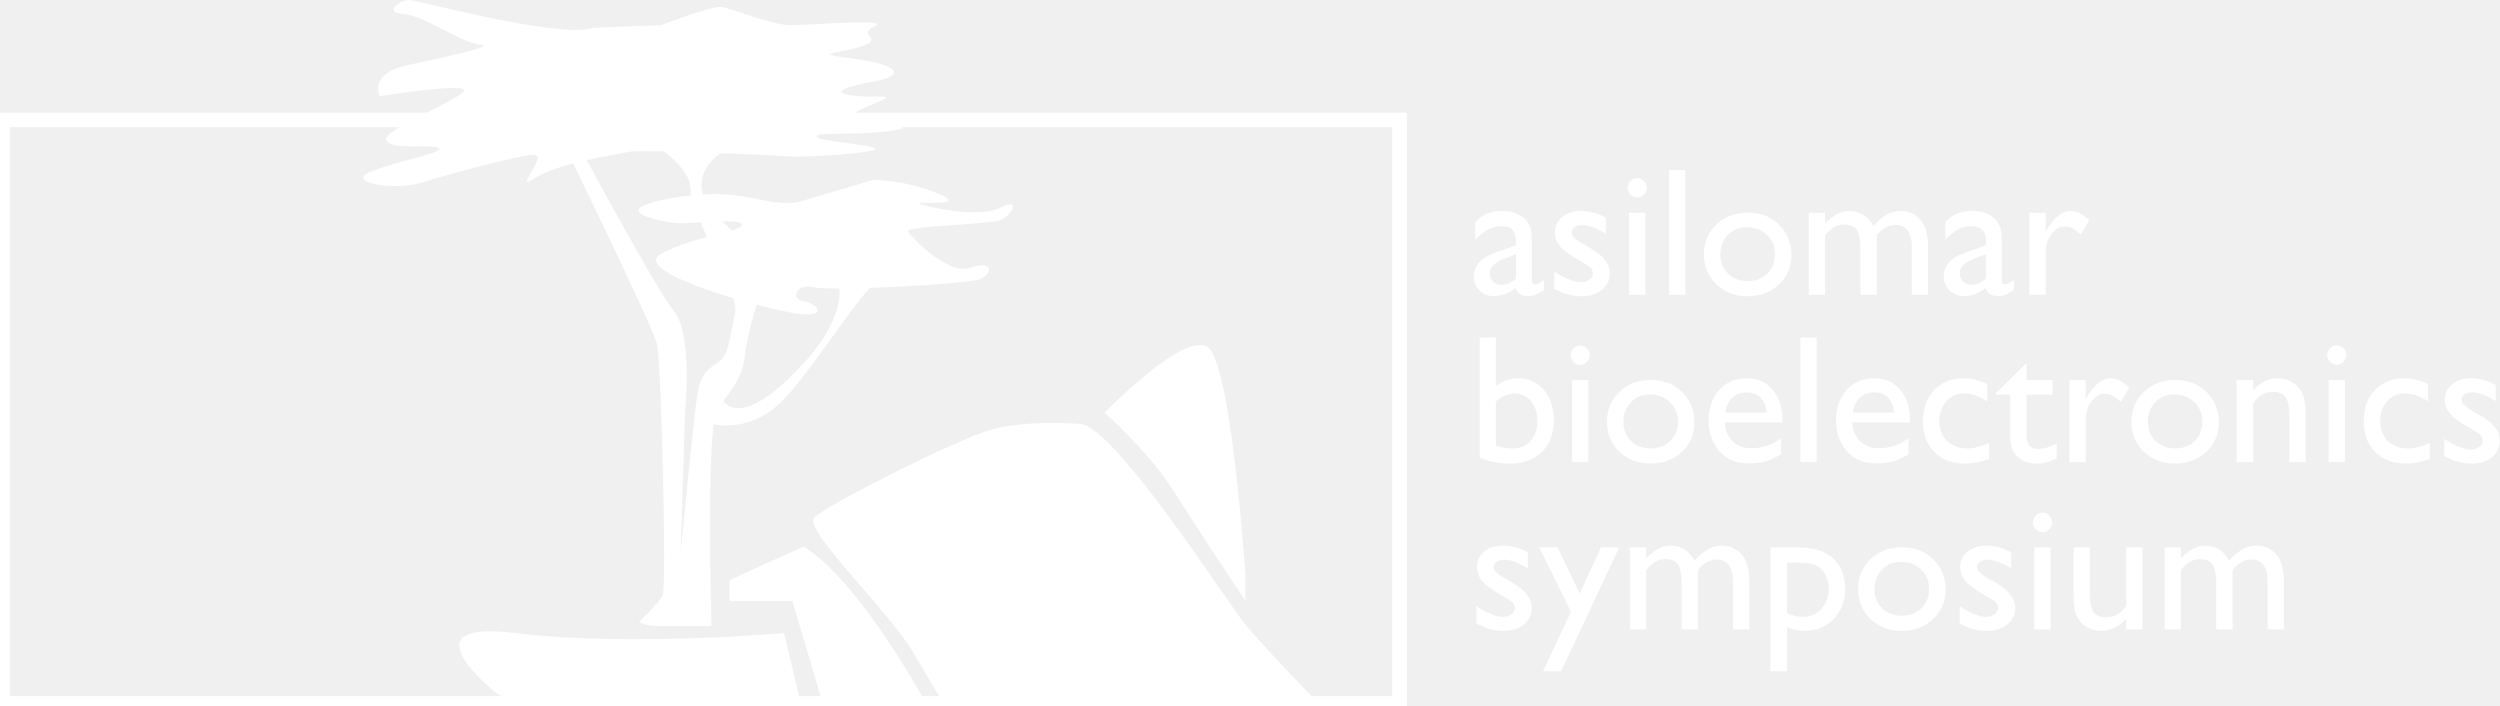
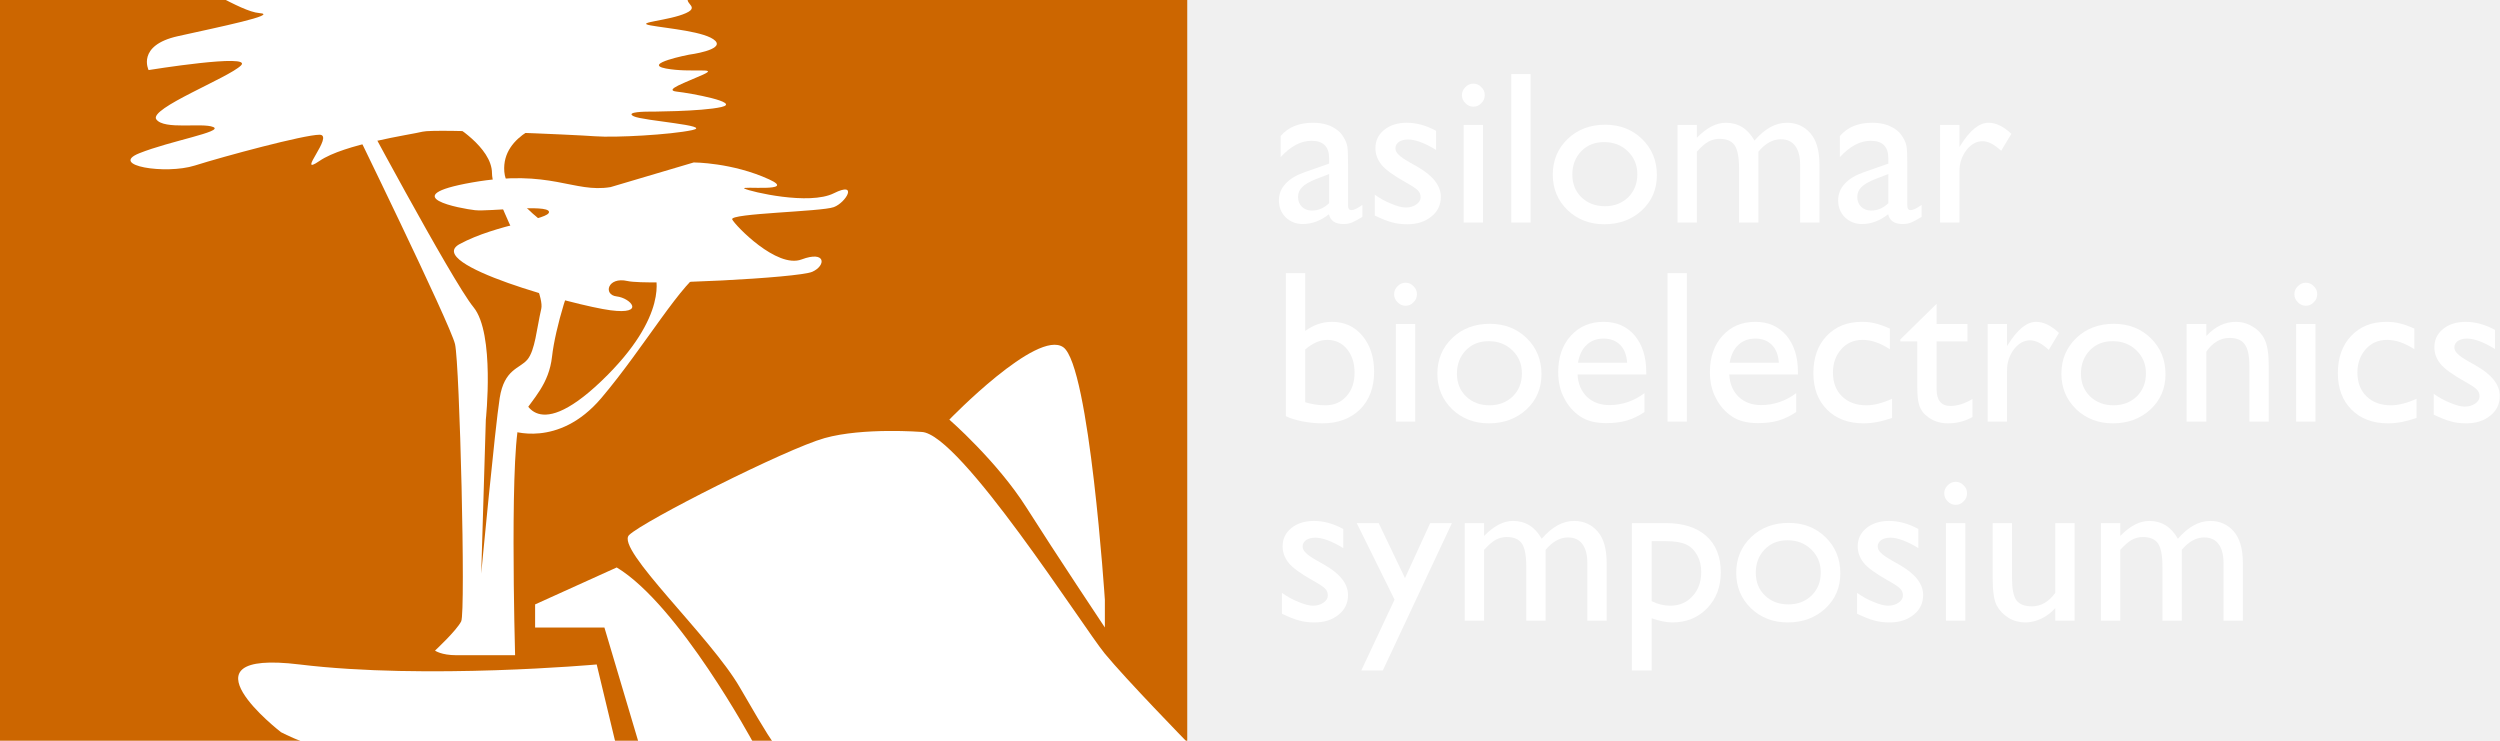
- <svg xmlns="http://www.w3.org/2000/svg" xmlns:xlink="http://www.w3.org/1999/xlink" version="1.1" width="1793.00" height="506.25" viewBox="55.25 47.50 1793.00 506.25">
+ <svg xmlns="http://www.w3.org/2000/svg" xmlns:xlink="http://www.w3.org/1999/xlink" version="1.1" width="1623.50" height="481.00" viewBox="54.00 50.00 1623.50 481.00">
  <defs>
    <clipPath id="clip_1">
-       <path transform="matrix(1,0,0,-1,0,684)" d="M0 684H1887V0H0Z" />
+       <path transform="matrix(1,0,0,-1,0,586)" d="M0 586H1710V0H0Z" />
    </clipPath>
-     <path id="font_2_69" d="M.345 .271V.08C.345 .064 .35 .057 .361 .057 .372 .057 .388 .065 .411 .081V.026C.391 .014 .375 .005 .363 0 .35-.005 .338-.007 .324-.007 .286-.007 .264 .008 .257 .038 .219 .008 .179-.007 .136-.007 .105-.007 .079 .004 .058 .024 .037 .045 .027 .071 .027 .102 .027 .131 .037 .156 .057 .178 .078 .201 .107 .218 .144 .231L.258 .271V.295C.258 .349 .231 .376 .177 .376 .128 .376 .081 .351 .035 .301V.398C.07 .439 .119 .459 .184 .459 .233 .459 .271 .446 .301 .421 .311 .413 .319 .402 .327 .388 .335 .375 .34 .361 .342 .348 .344 .334 .345 .309 .345 .271M.258 .089V.223L.198 .2C.168 .188 .147 .176 .134 .163 .122 .151 .115 .136 .115 .118 .115 .099 .121 .084 .133 .072 .145 .061 .16 .055 .179 .055 .208 .055 .234 .066 .258 .089Z" />
-     <path id="font_2_87" d="M.041 .032V.128C.066 .11 .092 .096 .118 .086 .144 .075 .166 .069 .184 .069 .203 .069 .219 .074 .232 .083 .245 .092 .252 .103 .252 .116 .252 .129 .248 .139 .239 .148 .23 .157 .212 .169 .183 .185 .126 .217 .088 .245 .071 .267 .053 .29 .044 .315 .044 .342 .044 .376 .057 .404 .084 .426 .111 .448 .146 .459 .188 .459 .232 .459 .277 .447 .323 .422V.334C.271 .366 .227 .382 .194 .382 .177 .382 .163 .378 .152 .371 .142 .363 .136 .354 .136 .342 .136 .331 .141 .321 .151 .312 .16 .302 .177 .291 .201 .277L.233 .259C.308 .217 .345 .17 .345 .118 .345 .082 .331 .051 .302 .028 .273 .004 .236-.008 .191-.008 .164-.008 .14-.005 .12 .001 .099 .006 .073 .017 .041 .032Z" />
-     <path id="font_2_77" d="M.109 .639C.124 .639 .136 .634 .146 .623 .157 .613 .162 .601 .162 .586 .162 .572 .157 .559 .146 .549 .136 .538 .124 .533 .109 .533 .095 .533 .083 .539 .073 .549 .062 .56 .057 .572 .057 .586 .057 .6 .062 .612 .073 .623 .083 .633 .095 .639 .109 .639M.065 .449H.154V0H.065V.449Z" />
-     <path id="font_2_80" d="M.065 .683H.154V0H.065V.683Z" />
-     <path id="font_2_83" d="M.278 .45C.346 .45 .403 .428 .448 .384 .493 .34 .516 .285 .516 .218 .516 .153 .493 .099 .447 .056 .401 .014 .344-.008 .274-.008 .207-.008 .15 .014 .105 .057 .06 .101 .037 .155 .037 .22 .037 .286 .06 .341 .106 .385 .151 .428 .209 .45 .278 .45M.273 .37C.23 .37 .195 .356 .168 .328 .141 .3 .127 .264 .127 .221 .127 .178 .141 .143 .169 .116 .197 .089 .233 .075 .277 .075 .32 .075 .356 .089 .384 .116 .412 .144 .426 .179 .426 .222 .426 .265 .411 .3 .382 .328 .353 .356 .317 .37 .273 .37Z" />
-     <path id="font_2_81" d="M.431 .326V0H.342V.251C.342 .301 .335 .335 .322 .355 .308 .375 .285 .385 .252 .385 .233 .385 .216 .38 .201 .372 .185 .363 .168 .348 .148 .326V0H.059V.449H.148V.39C.193 .436 .237 .459 .281 .459 .338 .459 .382 .432 .413 .377 .461 .432 .51 .459 .562 .459 .606 .459 .642 .443 .67 .411 .698 .379 .712 .331 .712 .265V0H.623V.267C.623 .304 .615 .333 .6 .353 .585 .373 .563 .383 .534 .383 .497 .383 .463 .364 .431 .326Z" />
-     <path id="font_2_86" d="M.158 .449V.347L.163 .355C.206 .424 .249 .459 .292 .459 .326 .459 .361 .442 .397 .408L.35 .33C.319 .359 .291 .374 .264 .374 .236 .374 .211 .36 .19 .333 .169 .305 .158 .273 .158 .235V0H.069V.449H.158Z" />
-     <path id="font_2_70" d="M.059 .683H.148V.417C.186 .445 .227 .459 .271 .459 .328 .459 .375 .438 .411 .395 .447 .352 .465 .296 .465 .229 .465 .157 .443 .099 .4 .056 .357 .014 .299-.008 .227-.008 .198-.008 .168-.005 .135 .001 .103 .008 .078 .015 .059 .025V.683M.148 .332V.089C.178 .08 .209 .075 .241 .075 .281 .075 .313 .089 .338 .117 .363 .145 .375 .181 .375 .225 .375 .27 .363 .306 .34 .334 .317 .362 .286 .376 .249 .376 .216 .376 .182 .361 .148 .332Z" />
-     <path id="font_2_73" d="M.446 .217H.13C.132 .174 .147 .14 .173 .114 .2 .089 .234 .076 .276 .076 .334 .076 .389 .094 .438 .131V.044C.411 .026 .384 .013 .357 .005 .33-.003 .298-.007 .262-.007 .213-.007 .173 .003 .142 .024 .111 .045 .087 .072 .069 .107 .05 .142 .041 .182 .041 .228 .041 .296 .06 .352 .099 .395 .138 .438 .188 .459 .25 .459 .31 .459 .357 .438 .393 .396 .428 .354 .446 .298 .446 .228V.217M.132 .271H.358C.356 .306 .345 .334 .326 .353 .307 .372 .282 .382 .25 .382 .218 .382 .192 .372 .172 .353 .151 .334 .138 .306 .132 .271Z" />
-     <path id="font_2_71" d="M.4 .105V.017C.355 .001 .312-.008 .269-.008 .199-.008 .143 .013 .101 .055 .059 .097 .038 .153 .038 .223 .038 .293 .058 .351 .099 .394 .14 .437 .193 .459 .26 .459 .283 .459 .304 .457 .322 .452 .34 .448 .363 .44 .39 .428V.333C.345 .362 .304 .376 .265 .376 .225 .376 .192 .362 .167 .334 .141 .305 .128 .269 .128 .226 .128 .18 .142 .143 .17 .116 .198 .089 .235 .075 .282 .075 .316 .075 .356 .085 .4 .105Z" />
-     <path id="font_2_88" d="M0 .378 .167 .542V.449H.309V.369H.167V.149C.167 .098 .188 .072 .231 .072 .263 .072 .297 .083 .332 .104V.021C.298 .002 .261-.008 .22-.008 .18-.008 .146 .004 .119 .028 .11 .035 .103 .043 .098 .052 .092 .061 .087 .073 .084 .087 .08 .102 .078 .129 .078 .17V.369H0V.378Z" />
-     <path id="font_2_82" d="M.152 .449V.394C.192 .437 .237 .459 .287 .459 .315 .459 .341 .452 .365 .437 .389 .423 .408 .403 .42 .378 .433 .352 .439 .312 .439 .257V0H.35V.257C.35 .303 .343 .335 .329 .355 .315 .375 .292 .385 .259 .385 .217 .385 .181 .364 .152 .322V0H.061V.449H.152Z" />
-     <path id="font_2_93" d="M.338 .449H.438L.12-.229H.021L.174 .097 0 .449H.101L.222 .196 .338 .449Z" />
-     <path id="font_2_84" d="M.057-.229V.449H.213C.293 .449 .355 .429 .399 .39 .444 .35 .466 .294 .466 .223 .466 .156 .445 .1 .403 .057 .361 .014 .308-.008 .243-.008 .215-.008 .183-.001 .148 .011V-.229H.057M.211 .366H.148V.09C.175 .076 .204 .069 .234 .069 .276 .069 .31 .084 .336 .113 .363 .142 .376 .179 .376 .224 .376 .254 .37 .279 .357 .302 .345 .324 .328 .341 .306 .351 .284 .361 .253 .366 .211 .366Z" />
-     <path id="font_2_89" d="M.349 0V.058C.33 .037 .309 .021 .284 .009 .26-.002 .236-.008 .212-.008 .184-.008 .157-.001 .134 .013 .11 .028 .092 .047 .079 .071 .067 .095 .061 .136 .061 .192V.449H.15V.193C.15 .146 .157 .113 .17 .094 .184 .076 .207 .066 .241 .066 .284 .066 .319 .087 .349 .128V.449H.438V0H.349Z" />
+     <path id="font_2_69" d="M.345 .271V.08C.345 .064 .35 .057 .361 .057 .372 .057 .388 .065 .411 .081V.026C.391 .014 .375 .005 .363 0 .35-.005 .338-.007 .324-.007 .286-.007 .264 .008 .257 .038 .219 .008 .179-.007 .136-.007 .105-.007 .079 .004 .058 .024 .037 .045 .027 .071 .027 .102 .027 .131 .037 .156 .057 .178 .078 .201 .107 .218 .144 .231L.258 .271V.295C.258 .349 .231 .376 .177 .376 .128 .376 .081 .351 .035 .301V.398C.07 .439 .119 .459 .184 .459 .233 .459 .271 .446 .301 .421 .311 .413 .319 .402 .327 .388 .335 .375 .34 .361 .342 .348 .344 .334 .345 .309 .345 .271M.258 .089V.223L.198 .2C.168 .188 .147 .176 .134 .163 .122 .151 .115 .136 .115 .118 .115 .099 .121 .084 .133 .072 .145 .061 .16 .055 .179 .055 .208 .055 .234 .066 .258 .089Z" fill="#ffffff" />
+     <path id="font_2_87" d="M.041 .032V.128C.066 .11 .092 .096 .118 .086 .144 .075 .166 .069 .184 .069 .203 .069 .219 .074 .232 .083 .245 .092 .252 .103 .252 .116 .252 .129 .248 .139 .239 .148 .23 .157 .212 .169 .183 .185 .126 .217 .088 .245 .071 .267 .053 .29 .044 .315 .044 .342 .044 .376 .057 .404 .084 .426 .111 .448 .146 .459 .188 .459 .232 .459 .277 .447 .323 .422V.334C.271 .366 .227 .382 .194 .382 .177 .382 .163 .378 .152 .371 .142 .363 .136 .354 .136 .342 .136 .331 .141 .321 .151 .312 .16 .302 .177 .291 .201 .277L.233 .259C.308 .217 .345 .17 .345 .118 .345 .082 .331 .051 .302 .028 .273 .004 .236-.008 .191-.008 .164-.008 .14-.005 .12 .001 .099 .006 .073 .017 .041 .032Z" fill="#ffffff" />
+     <path id="font_2_77" d="M.109 .639C.124 .639 .136 .634 .146 .623 .157 .613 .162 .601 .162 .586 .162 .572 .157 .559 .146 .549 .136 .538 .124 .533 .109 .533 .095 .533 .083 .539 .073 .549 .062 .56 .057 .572 .057 .586 .057 .6 .062 .612 .073 .623 .083 .633 .095 .639 .109 .639M.065 .449H.154V0H.065V.449Z" fill="#ffffff" />
+     <path id="font_2_80" d="M.065 .683H.154V0H.065V.683Z" fill="#ffffff" />
+     <path id="font_2_83" d="M.278 .45C.346 .45 .403 .428 .448 .384 .493 .34 .516 .285 .516 .218 .516 .153 .493 .099 .447 .056 .401 .014 .344-.008 .274-.008 .207-.008 .15 .014 .105 .057 .06 .101 .037 .155 .037 .22 .037 .286 .06 .341 .106 .385 .151 .428 .209 .45 .278 .45M.273 .37C.23 .37 .195 .356 .168 .328 .141 .3 .127 .264 .127 .221 .127 .178 .141 .143 .169 .116 .197 .089 .233 .075 .277 .075 .32 .075 .356 .089 .384 .116 .412 .144 .426 .179 .426 .222 .426 .265 .411 .3 .382 .328 .353 .356 .317 .37 .273 .37Z" fill="#ffffff" />
+     <path id="font_2_81" d="M.431 .326V0H.342V.251C.342 .301 .335 .335 .322 .355 .308 .375 .285 .385 .252 .385 .233 .385 .216 .38 .201 .372 .185 .363 .168 .348 .148 .326V0H.059V.449H.148V.39C.193 .436 .237 .459 .281 .459 .338 .459 .382 .432 .413 .377 .461 .432 .51 .459 .562 .459 .606 .459 .642 .443 .67 .411 .698 .379 .712 .331 .712 .265V0H.623V.267C.623 .304 .615 .333 .6 .353 .585 .373 .563 .383 .534 .383 .497 .383 .463 .364 .431 .326Z" fill="#ffffff" />
+     <path id="font_2_86" d="M.158 .449V.347L.163 .355C.206 .424 .249 .459 .292 .459 .326 .459 .361 .442 .397 .408L.35 .33C.319 .359 .291 .374 .264 .374 .236 .374 .211 .36 .19 .333 .169 .305 .158 .273 .158 .235V0H.069V.449H.158Z" fill="#ffffff" />
+     <path id="font_2_70" d="M.059 .683H.148V.417C.186 .445 .227 .459 .271 .459 .328 .459 .375 .438 .411 .395 .447 .352 .465 .296 .465 .229 .465 .157 .443 .099 .4 .056 .357 .014 .299-.008 .227-.008 .198-.008 .168-.005 .135 .001 .103 .008 .078 .015 .059 .025V.683M.148 .332V.089C.178 .08 .209 .075 .241 .075 .281 .075 .313 .089 .338 .117 .363 .145 .375 .181 .375 .225 .375 .27 .363 .306 .34 .334 .317 .362 .286 .376 .249 .376 .216 .376 .182 .361 .148 .332Z" fill="#ffffff" />
+     <path id="font_2_73" d="M.446 .217H.13C.132 .174 .147 .14 .173 .114 .2 .089 .234 .076 .276 .076 .334 .076 .389 .094 .438 .131V.044C.411 .026 .384 .013 .357 .005 .33-.003 .298-.007 .262-.007 .213-.007 .173 .003 .142 .024 .111 .045 .087 .072 .069 .107 .05 .142 .041 .182 .041 .228 .041 .296 .06 .352 .099 .395 .138 .438 .188 .459 .25 .459 .31 .459 .357 .438 .393 .396 .428 .354 .446 .298 .446 .228V.217M.132 .271H.358C.356 .306 .345 .334 .326 .353 .307 .372 .282 .382 .25 .382 .218 .382 .192 .372 .172 .353 .151 .334 .138 .306 .132 .271Z" fill="#ffffff" />
+     <path id="font_2_71" d="M.4 .105V.017C.355 .001 .312-.008 .269-.008 .199-.008 .143 .013 .101 .055 .059 .097 .038 .153 .038 .223 .038 .293 .058 .351 .099 .394 .14 .437 .193 .459 .26 .459 .283 .459 .304 .457 .322 .452 .34 .448 .363 .44 .39 .428V.333C.345 .362 .304 .376 .265 .376 .225 .376 .192 .362 .167 .334 .141 .305 .128 .269 .128 .226 .128 .18 .142 .143 .17 .116 .198 .089 .235 .075 .282 .075 .316 .075 .356 .085 .4 .105Z" fill="#ffffff" />
+     <path id="font_2_88" d="M0 .378 .167 .542V.449H.309V.369H.167V.149C.167 .098 .188 .072 .231 .072 .263 .072 .297 .083 .332 .104V.021C.298 .002 .261-.008 .22-.008 .18-.008 .146 .004 .119 .028 .11 .035 .103 .043 .098 .052 .092 .061 .087 .073 .084 .087 .08 .102 .078 .129 .078 .17V.369H0V.378Z" fill="#ffffff" />
+     <path id="font_2_82" d="M.152 .449V.394C.192 .437 .237 .459 .287 .459 .315 .459 .341 .452 .365 .437 .389 .423 .408 .403 .42 .378 .433 .352 .439 .312 .439 .257V0H.35V.257C.35 .303 .343 .335 .329 .355 .315 .375 .292 .385 .259 .385 .217 .385 .181 .364 .152 .322V0H.061V.449H.152Z" fill="#ffffff" />
+     <path id="font_2_93" d="M.338 .449H.438L.12-.229H.021L.174 .097 0 .449H.101L.222 .196 .338 .449Z" fill="#ffffff" />
+     <path id="font_2_84" d="M.057-.229V.449H.213C.293 .449 .355 .429 .399 .39 .444 .35 .466 .294 .466 .223 .466 .156 .445 .1 .403 .057 .361 .014 .308-.008 .243-.008 .215-.008 .183-.001 .148 .011V-.229H.057M.211 .366H.148V.09C.175 .076 .204 .069 .234 .069 .276 .069 .31 .084 .336 .113 .363 .142 .376 .179 .376 .224 .376 .254 .37 .279 .357 .302 .345 .324 .328 .341 .306 .351 .284 .361 .253 .366 .211 .366Z" fill="#ffffff" />
+     <path id="font_2_89" d="M.349 0V.058C.33 .037 .309 .021 .284 .009 .26-.002 .236-.008 .212-.008 .184-.008 .157-.001 .134 .013 .11 .028 .092 .047 .079 .071 .067 .095 .061 .136 .061 .192V.449H.15V.193C.15 .146 .157 .113 .17 .094 .184 .076 .207 .066 .241 .066 .284 .066 .319 .087 .349 .128V.449H.438V0H.349Z" fill="#ffffff" />
  </defs>
  <g>
+     <path transform="matrix(1,0,0,-1,0,586)" d="M54 536H825V55H54Z" fill="#cc6600" />
    <g clip-path="url(#clip_1)">
-       <path transform="matrix(1,0,0,-1,948.5,460.5)" d="M0 0C0 0-10 152-27 164-44 176-101 117-101 117-101 117-70 90-51 60-32 30 0-18 0-18" fill="#ffffff" />
-       <path transform="matrix(1,0,0,-1,829.5,351.5)" d="M0 0C0 0-38 3-63-4-88-11-181-58-190-67-199-76-137-133-118-166-99-199-96.5-201.5-96.5-201.5H172.5C172.5-201.5 133-161 119-144 105-127 25-1 0 0" fill="#ffffff" />
-       <path transform="matrix(1,0,0,-1,631.5,439.5)" d="M0 0-53-24V-39H-8L14-113 88.5-113.5C88.5-113.5 40.5-24.5 0 0" fill="#ffffff" />
-       <path transform="matrix(1,0,0,-1,629.6201,552.001)" d="M0 0-12.12 50.501C-12.12 50.501-123.12 40.501-205.12 50.501-287.12 60.501-217.12 6.501-217.12 6.501-217.12 6.501-212.141 3.834-202.601-.001" fill="#ffffff" />
-       <path transform="matrix(1,0,0,-1,457.5,146.5)" d="M0 0C0 0 66-135 69-148 72-161 76-322 73-328 70-334 56-347 56-347 56-347 60-350 70-350H108C108-350 104-207 112-195 120-183 130-174 132-156 134-138 144-104 151-95 158-86 103-61 101-36 99-11 132-3 132-3L67-5C67-5 93-20 93-37 93-54 128-112 125-125 122-138 121-152 116-158 111-164 101-164 98-183 95-202 86-297 86-297L89-197C89-197 95-141 81-124 67-107 3 13 3 13Z" fill="#ffffff" />
-       <path transform="matrix(1,0,0,-1,656.5,249.5)" d="M0 0C0 0 10-26-35-69-80-112-86-78-86-78L-94-101C-94-101-63-113-35-80-7-47 18-3 33 4 48 11 0 0 0 0" fill="#ffffff" />
-       <path transform="matrix(1,0,0,-1,480.5,67.5)" d="M0 0 49 2C49 2 83 15 91 15 99 15 126 2 142 2 158 2 215 7 202 1 189-5 207-7 196-12 185-17 162-18 173-20 184-22 209-24 215-30 221-36 198-39 198-39 198-39 167-45 183-48 199-51 218-47 207-52 196-57 181-62 190-63 199-64 232-70 219-73 206-76 171-76 171-76 171-76 156-76 162-79 168-82 214-85 200-88 186-91 150-93 137-92 124-91 33-87 25-89 17-91-26-97-42-108-58-119-32-91-42-91-52-91-104-105-123-111-142-117-179-111-159-103-139-95-104-89-111-86-118-83-143-88-148-81-153-74-101-54-93-46-85-38-153-49-153-49-153-49-161-33-134-27-107-21-68-13-81-12-94-11-121 9-136 10-151 11-138 20-132 20-126 20-24-8 0 0" fill="#ffffff" />
-       <path transform="matrix(1,0,0,-1,681.5,176.5)" d="M0 0C0 0 25 0 49-11 67.741-19.589 29-15 33-17 37-19 75-28 91-20 107-12 99-26 91-29 83-32 23-33 25-37 27-41 54-69 70-63 86-57 86-67 77-71 68-75-30-80-43-77-56-74-59-86-50-87-41-88-31-99-54-96-77-93-176-66-152-53-128-40-93-37-94-32-95-27-133-32-142-31-151-30-195-22-144-13-93-4-78-20-54-16Z" fill="#ffffff" />
-       <path transform="matrix(1,0,0,-1,0,684)" stroke-width="10.5" stroke-linecap="butt" stroke-miterlimit="10" stroke-linejoin="miter" fill="none" stroke="#ffffff" d="M57 550.5H1059V132H57Z" />
+       <path transform="matrix(1,0,0,-1,771.5,439.5)" d="M0 0C0 0-10 152-27 164-44 176-101 117-101 117-101 117-70 90-51 60-32 30 0-18 0-18" fill="#ffffff" />
+       <path transform="matrix(1,0,0,-1,652.5,330.5)" d="M0 0C0 0-38 3-63-4-88-11-181-58-190-67-199-76-137-133-118-166-99-199-96.5-201.5-96.5-201.5H172.5C172.5-201.5 133-161 119-144 105-127 25-1 0 0" fill="#ffffff" />
+       <path transform="matrix(1,0,0,-1,454.5,418.5)" d="M0 0-53-24V-39H-8L14-113 88.5-113.5C88.5-113.5 40.5-24.5 0 0" fill="#ffffff" />
+       <path transform="matrix(1,0,0,-1,453.6201,532.001)" d="M0 0-12.12 50.501C-12.12 50.501-123.12 40.501-205.12 50.501-287.12 60.501-217.12 6.501-217.12 6.501-217.12 6.501-212.141 3.834-202.601-.001" fill="#ffffff" />
+       <path transform="matrix(1,0,0,-1,280.5,125.5)" d="M0 0C0 0 66-135 69-148 72-161 76-322 73-328 70-334 56-347 56-347 56-347 60-350 70-350H108C108-350 104-207 112-195 120-183 130-174 132-156 134-138 144-104 151-95 158-86 103-61 101-36 99-11 132-3 132-3L67-5C67-5 93-20 93-37 93-54 128-112 125-125 122-138 121-152 116-158 111-164 101-164 98-183 95-202 86-297 86-297L89-197C89-197 95-141 81-124 67-107 3 13 3 13Z" fill="#ffffff" />
+       <path transform="matrix(1,0,0,-1,479.5,228.5)" d="M0 0C0 0 10-26-35-69-80-112-86-78-86-78L-94-101C-94-101-63-113-35-80-7-47 18-3 33 4 48 11 0 0 0 0" fill="#ffffff" />
+       <path transform="matrix(1,0,0,-1,303.5,46.5)" d="M0 0 49 2C49 2 83 15 91 15 99 15 126 2 142 2 158 2 215 7 202 1 189-5 207-7 196-12 185-17 162-18 173-20 184-22 209-24 215-30 221-36 198-39 198-39 198-39 167-45 183-48 199-51 218-47 207-52 196-57 181-62 190-63 199-64 232-70 219-73 206-76 171-76 171-76 171-76 156-76 162-79 168-82 214-85 200-88 186-91 150-93 137-92 124-91 33-87 25-89 17-91-26-97-42-108-58-119-32-91-42-91-52-91-104-105-123-111-142-117-179-111-159-103-139-95-104-89-111-86-118-83-143-88-148-81-153-74-101-54-93-46-85-38-153-49-153-49-153-49-161-33-134-27-107-21-68-13-81-12-94-11-121 9-136 10-151 11-138 20-132 20-126 20-24-8 0 0" fill="#ffffff" />
+       <path transform="matrix(1,0,0,-1,504.5,155.5)" d="M0 0C0 0 25 0 49-11 67.741-19.589 29-15 33-17 37-19 75-28 91-20 107-12 99-26 91-29 83-32 23-33 25-37 27-41 54-69 70-63 86-57 86-67 77-71 68-75-30-80-43-77-56-74-59-86-50-87-41-88-31-99-54-96-77-93-176-66-152-53-128-40-93-37-94-32-95-27-133-32-142-31-151-30-195-22-144-13-93-4-78-20-54-16Z" fill="#ffffff" />
    </g>
-     <use data-text="a" xlink:href="#font_2_69" transform="matrix(131,0,0,-131,1108.719,258.9438)" fill="#ffffff" />
-     <use data-text="s" xlink:href="#font_2_87" transform="matrix(131,0,0,-131,1164.656,258.9438)" fill="#ffffff" />
-     <use data-text="i" xlink:href="#font_2_77" transform="matrix(131,0,0,-131,1215.091,258.9438)" fill="#ffffff" />
-     <use data-text="l" xlink:href="#font_2_80" transform="matrix(131,0,0,-131,1243.78,258.9438)" fill="#ffffff" />
-     <use data-text="o" xlink:href="#font_2_83" transform="matrix(131,0,0,-131,1272.469,258.9438)" fill="#ffffff" />
-     <use data-text="m" xlink:href="#font_2_81" transform="matrix(131,0,0,-131,1344.781,258.9438)" fill="#ffffff" />
-     <use data-text="a" xlink:href="#font_2_69" transform="matrix(131,0,0,-131,1445.782,258.9438)" fill="#ffffff" />
-     <use data-text="r" xlink:href="#font_2_86" transform="matrix(131,0,0,-131,1501.719,258.9438)" fill="#ffffff" />
-     <use data-text="b" xlink:href="#font_2_70" transform="matrix(131,0,0,-131,1108.719,378.9398)" fill="#ffffff" />
-     <use data-text="i" xlink:href="#font_2_77" transform="matrix(131,0,0,-131,1174.219,378.9398)" fill="#ffffff" />
-     <use data-text="o" xlink:href="#font_2_83" transform="matrix(131,0,0,-131,1202.908,378.9398)" fill="#ffffff" />
-     <use data-text="e" xlink:href="#font_2_73" transform="matrix(131,0,0,-131,1275.22,378.9398)" fill="#ffffff" />
-     <use data-text="l" xlink:href="#font_2_80" transform="matrix(131,0,0,-131,1337.969,378.9398)" fill="#ffffff" />
-     <use data-text="e" xlink:href="#font_2_73" transform="matrix(131,0,0,-131,1366.658,378.9398)" fill="#ffffff" />
-     <use data-text="c" xlink:href="#font_2_71" transform="matrix(131,0,0,-131,1429.407,378.9398)" fill="#ffffff" />
-     <use data-text="t" xlink:href="#font_2_88" transform="matrix(131,0,0,-131,1486.785,378.9398)" fill="#ffffff" />
-     <use data-text="r" xlink:href="#font_2_86" transform="matrix(131,0,0,-131,1530.408,378.9398)" fill="#ffffff" />
-     <use data-text="o" xlink:href="#font_2_83" transform="matrix(131,0,0,-131,1579.022,378.9398)" fill="#ffffff" />
-     <use data-text="n" xlink:href="#font_2_82" transform="matrix(131,0,0,-131,1651.334,378.9398)" fill="#ffffff" />
-     <use data-text="i" xlink:href="#font_2_77" transform="matrix(131,0,0,-131,1716.834,378.9398)" fill="#ffffff" />
-     <use data-text="c" xlink:href="#font_2_71" transform="matrix(131,0,0,-131,1745.523,378.9398)" fill="#ffffff" />
-     <use data-text="s" xlink:href="#font_2_87" transform="matrix(131,0,0,-131,1802.901,378.9398)" fill="#ffffff" />
-     <use data-text="s" xlink:href="#font_2_87" transform="matrix(131,0,0,-131,1108.719,498.9358)" fill="#ffffff" />
-     <use data-text="y" xlink:href="#font_2_93" transform="matrix(131,0,0,-131,1159.154,498.9358)" fill="#ffffff" />
-     <use data-text="m" xlink:href="#font_2_81" transform="matrix(131,0,0,-131,1216.532,498.9358)" fill="#ffffff" />
-     <use data-text="p" xlink:href="#font_2_84" transform="matrix(131,0,0,-131,1317.533,498.9358)" fill="#ffffff" />
-     <use data-text="o" xlink:href="#font_2_83" transform="matrix(131,0,0,-131,1383.033,498.9358)" fill="#ffffff" />
-     <use data-text="s" xlink:href="#font_2_87" transform="matrix(131,0,0,-131,1455.345,498.9358)" fill="#ffffff" />
-     <use data-text="i" xlink:href="#font_2_77" transform="matrix(131,0,0,-131,1505.78,498.9358)" fill="#ffffff" />
-     <use data-text="u" xlink:href="#font_2_89" transform="matrix(131,0,0,-131,1534.469,498.9358)" fill="#ffffff" />
-     <use data-text="m" xlink:href="#font_2_81" transform="matrix(131,0,0,-131,1599.969,498.9358)" fill="#ffffff" />
+     <use data-text="a" xlink:href="#font_2_69" transform="matrix(141.1452,0,0,-141.1452,880.7187,194.5015)" />
+     <use data-text="s" xlink:href="#font_2_87" transform="matrix(141.1452,0,0,-141.1452,940.9877,194.5015)" />
+     <use data-text="i" xlink:href="#font_2_77" transform="matrix(141.1452,0,0,-141.1452,995.3286,194.5015)" />
+     <use data-text="l" xlink:href="#font_2_80" transform="matrix(141.1452,0,0,-141.1452,1026.239,194.5015)" />
+     <use data-text="o" xlink:href="#font_2_83" transform="matrix(141.1452,0,0,-141.1452,1057.15,194.5015)" />
+     <use data-text="m" xlink:href="#font_2_81" transform="matrix(141.1452,0,0,-141.1452,1135.062,194.5015)" />
+     <use data-text="a" xlink:href="#font_2_69" transform="matrix(141.1452,0,0,-141.1452,1243.885,194.5015)" />
+     <use data-text="r" xlink:href="#font_2_86" transform="matrix(141.1452,0,0,-141.1452,1304.154,194.5015)" />
+     <use data-text="b" xlink:href="#font_2_70" transform="matrix(141.1452,0,0,-141.1452,880.7187,323.7905)" />
+     <use data-text="i" xlink:href="#font_2_77" transform="matrix(141.1452,0,0,-141.1452,951.2913,323.7905)" />
+     <use data-text="o" xlink:href="#font_2_83" transform="matrix(141.1452,0,0,-141.1452,982.2021,323.7905)" />
+     <use data-text="e" xlink:href="#font_2_73" transform="matrix(141.1452,0,0,-141.1452,1060.114,323.7905)" />
+     <use data-text="l" xlink:href="#font_2_80" transform="matrix(141.1452,0,0,-141.1452,1127.723,323.7905)" />
+     <use data-text="e" xlink:href="#font_2_73" transform="matrix(141.1452,0,0,-141.1452,1158.634,323.7905)" />
+     <use data-text="c" xlink:href="#font_2_71" transform="matrix(141.1452,0,0,-141.1452,1226.242,323.7905)" />
+     <use data-text="t" xlink:href="#font_2_88" transform="matrix(141.1452,0,0,-141.1452,1288.064,323.7905)" />
+     <use data-text="r" xlink:href="#font_2_86" transform="matrix(141.1452,0,0,-141.1452,1335.065,323.7905)" />
+     <use data-text="o" xlink:href="#font_2_83" transform="matrix(141.1452,0,0,-141.1452,1387.444,323.7905)" />
+     <use data-text="n" xlink:href="#font_2_82" transform="matrix(141.1452,0,0,-141.1452,1465.356,323.7905)" />
+     <use data-text="i" xlink:href="#font_2_77" transform="matrix(141.1452,0,0,-141.1452,1535.929,323.7905)" />
+     <use data-text="c" xlink:href="#font_2_71" transform="matrix(141.1452,0,0,-141.1452,1566.84,323.7905)" />
+     <use data-text="s" xlink:href="#font_2_87" transform="matrix(141.1452,0,0,-141.1452,1628.661,323.7905)" />
+     <use data-text="s" xlink:href="#font_2_87" transform="matrix(141.1452,0,0,-141.1452,880.7187,453.0795)" />
+     <use data-text="y" xlink:href="#font_2_93" transform="matrix(141.1452,0,0,-141.1452,935.0596,453.0795)" />
+     <use data-text="m" xlink:href="#font_2_81" transform="matrix(141.1452,0,0,-141.1452,996.8812,453.0795)" />
+     <use data-text="p" xlink:href="#font_2_84" transform="matrix(141.1452,0,0,-141.1452,1105.704,453.0795)" />
+     <use data-text="o" xlink:href="#font_2_83" transform="matrix(141.1452,0,0,-141.1452,1176.277,453.0795)" />
+     <use data-text="s" xlink:href="#font_2_87" transform="matrix(141.1452,0,0,-141.1452,1254.189,453.0795)" />
+     <use data-text="i" xlink:href="#font_2_77" transform="matrix(141.1452,0,0,-141.1452,1308.53,453.0795)" />
+     <use data-text="u" xlink:href="#font_2_89" transform="matrix(141.1452,0,0,-141.1452,1339.441,453.0795)" />
+     <use data-text="m" xlink:href="#font_2_81" transform="matrix(141.1452,0,0,-141.1452,1410.013,453.0795)" />
  </g>
</svg>
